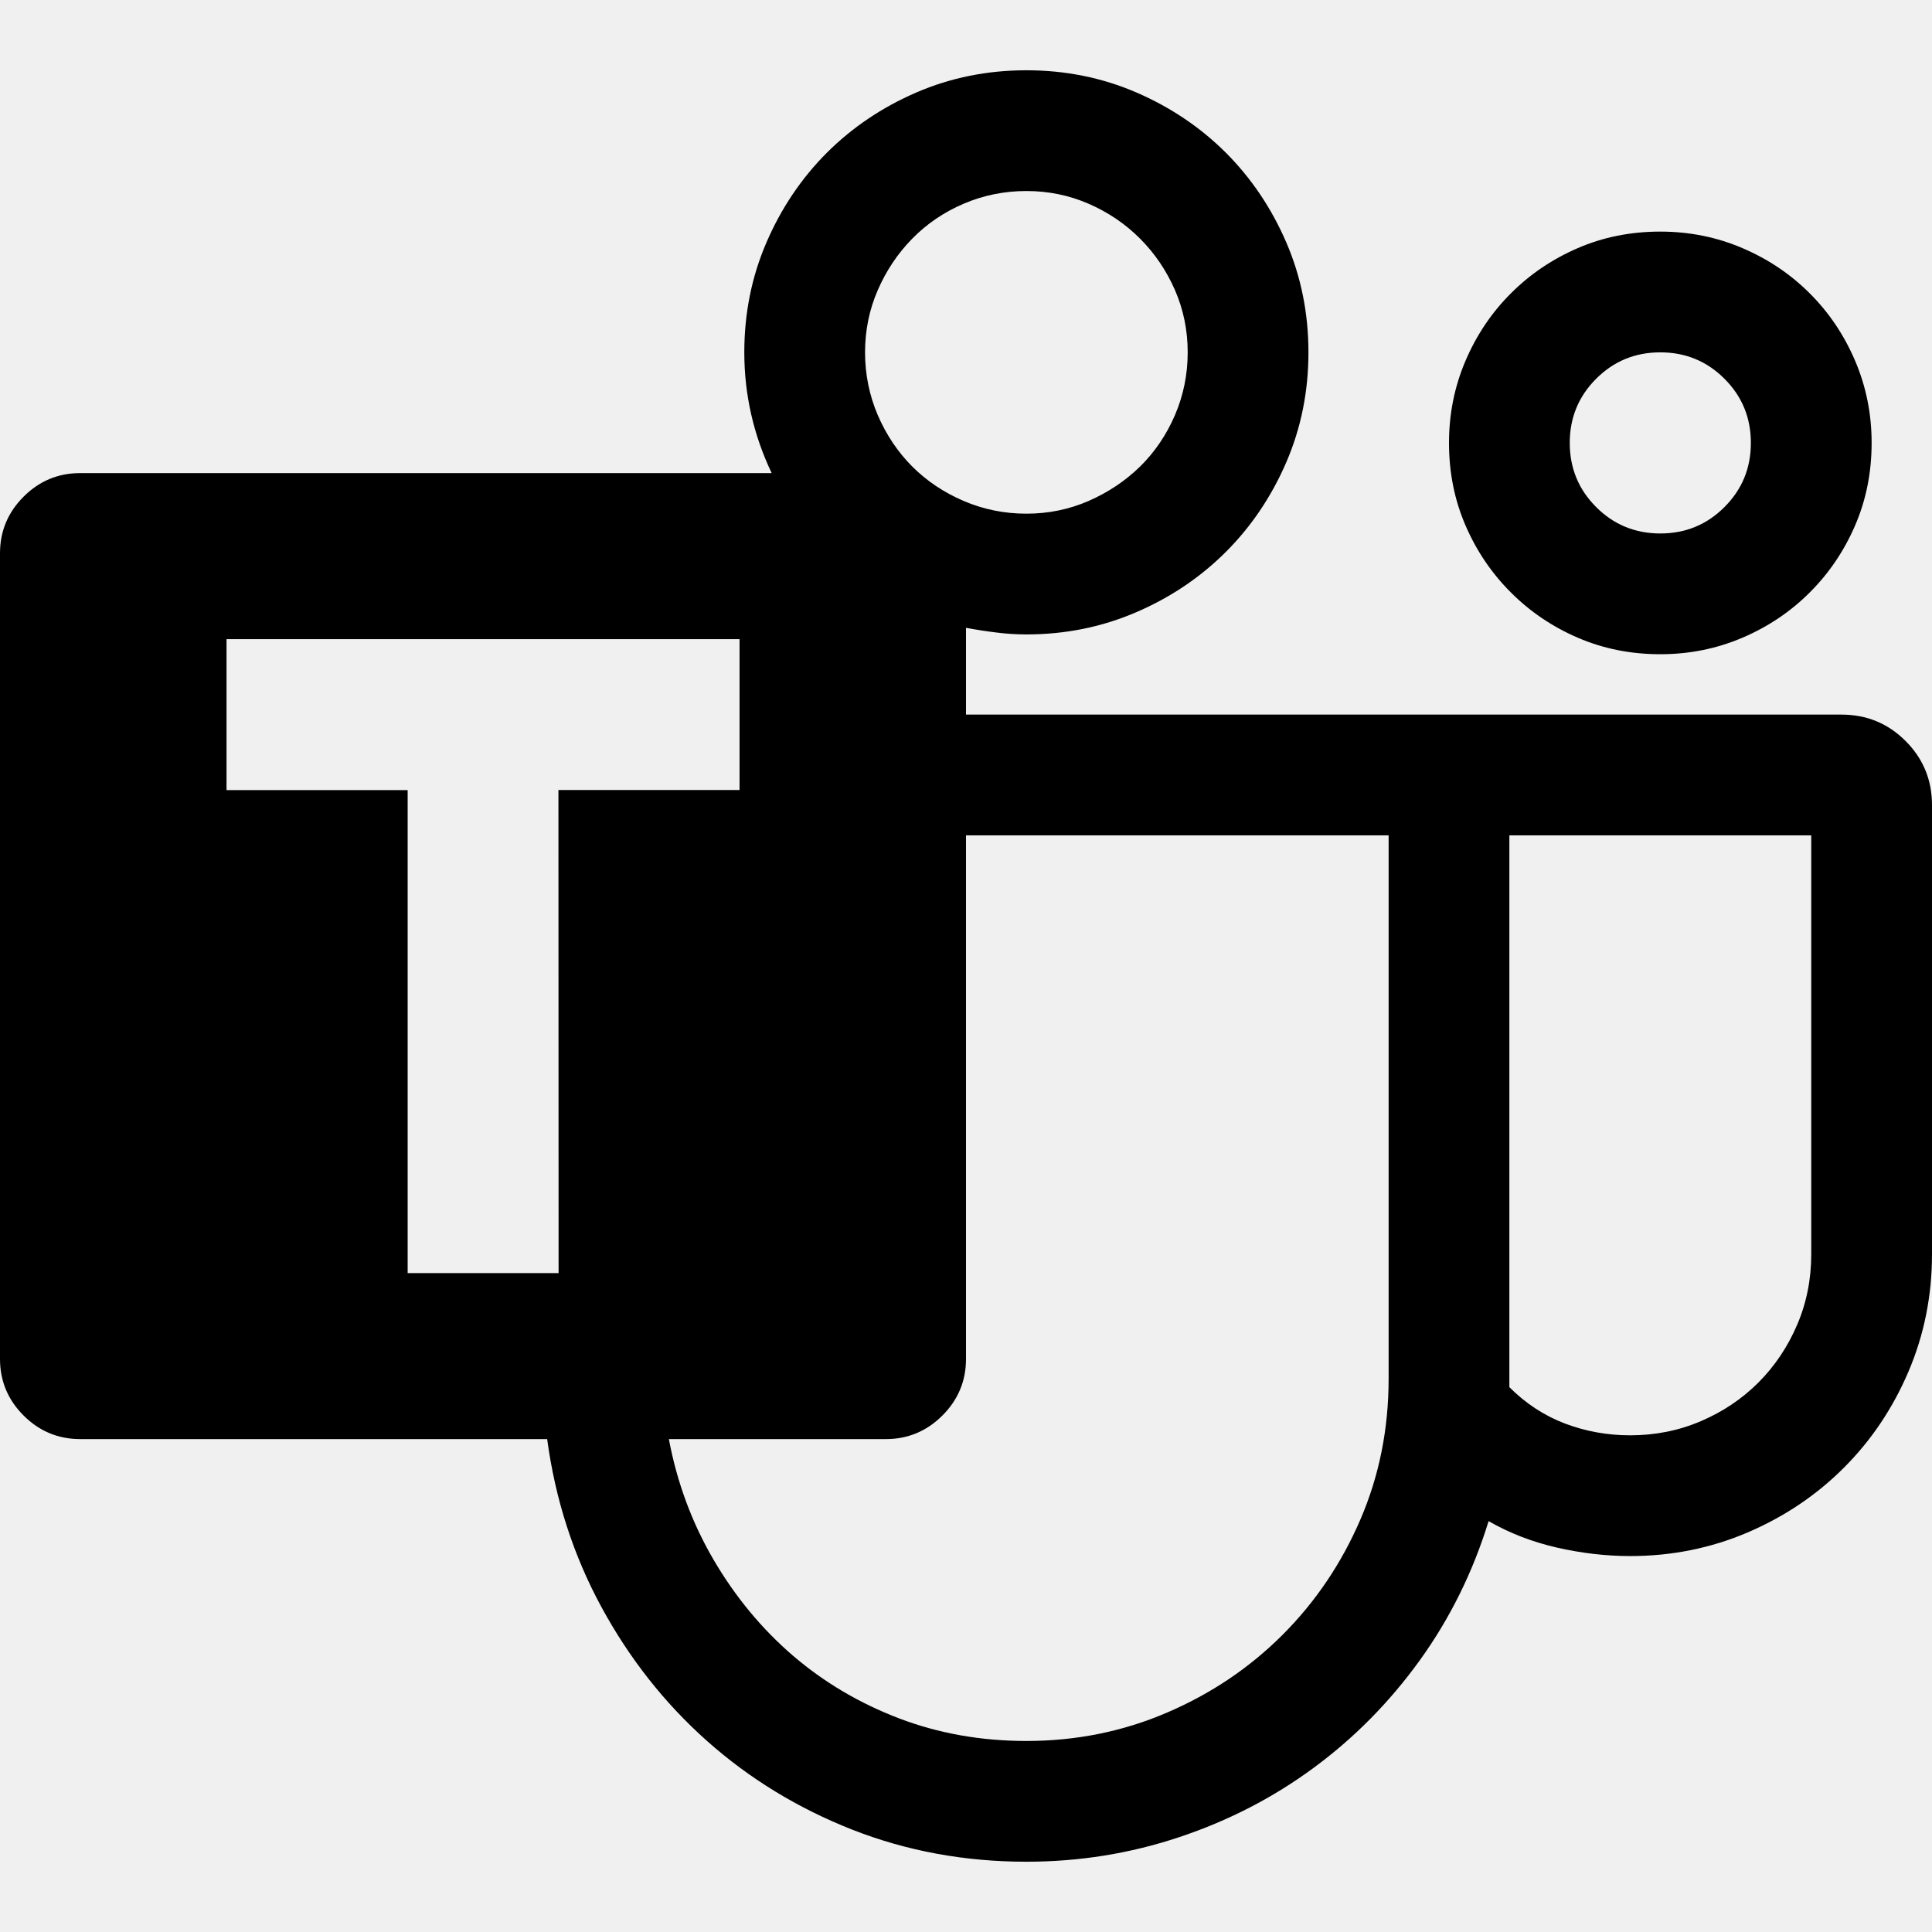
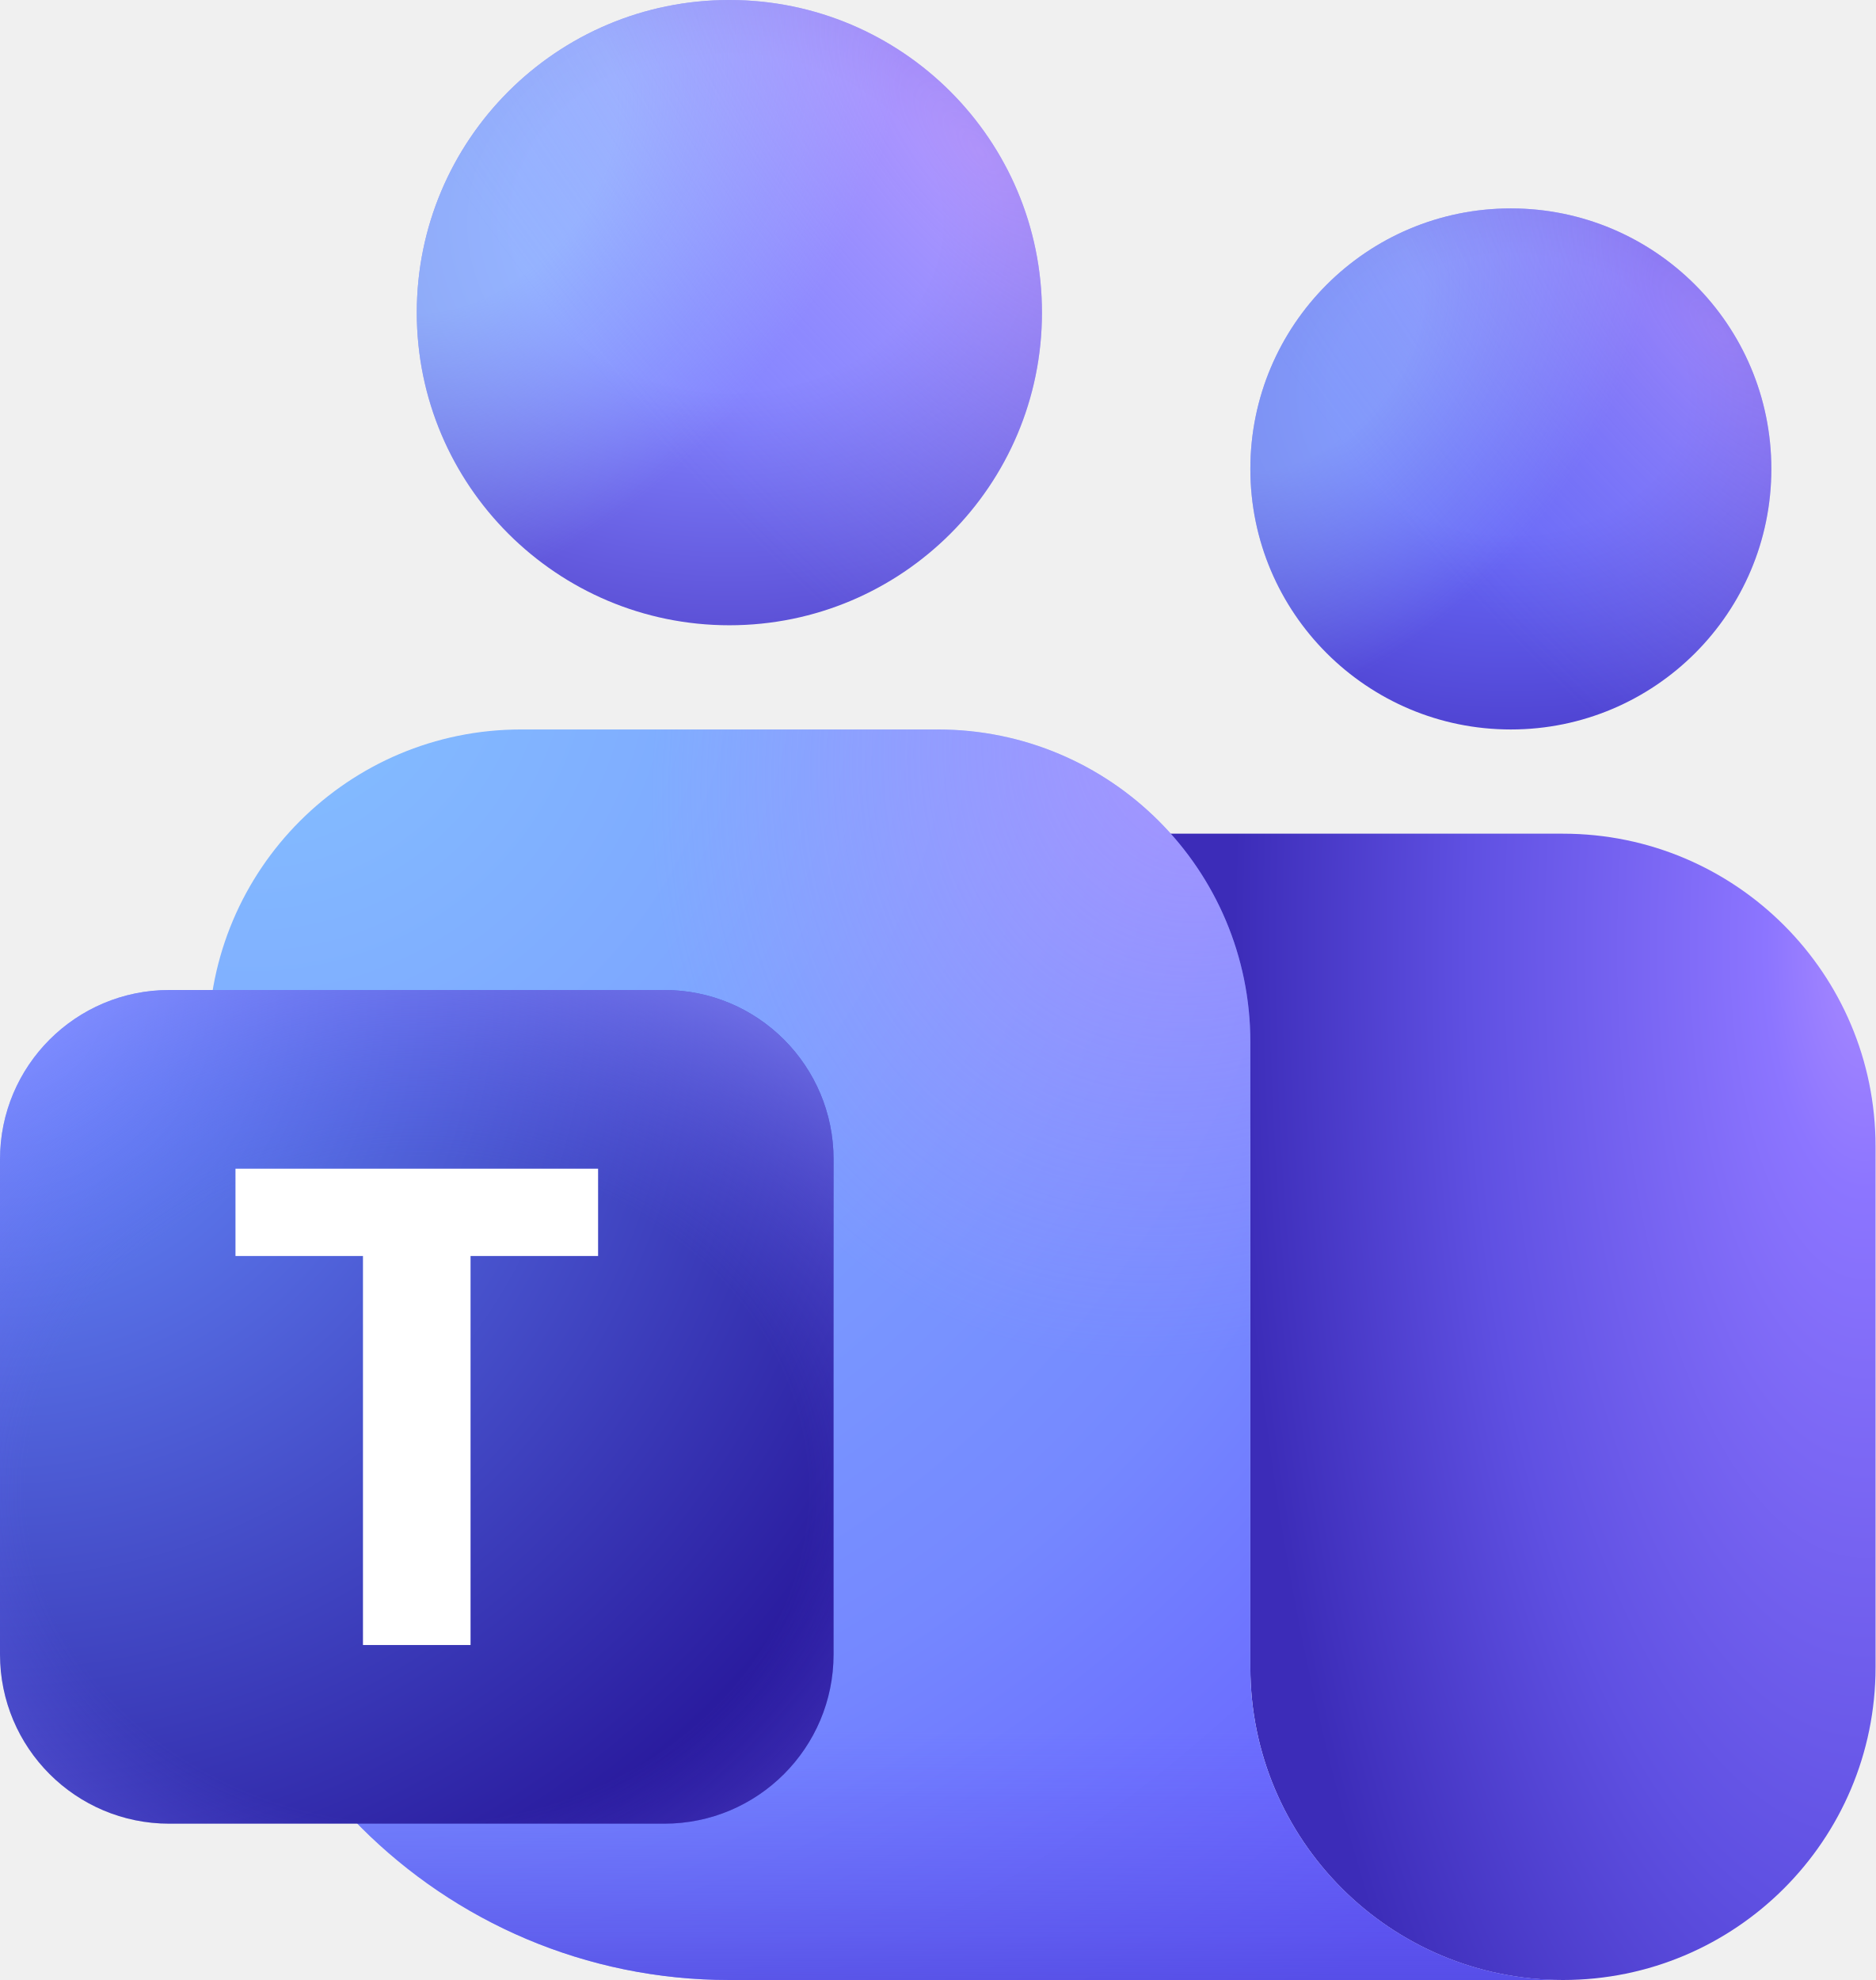
- <svg xmlns="http://www.w3.org/2000/svg" role="img" viewBox="0 0 24 24">
-   <path d="M20.625 8.127q-.55 0-1.025-.205-.475-.205-.832-.563-.358-.357-.563-.832Q18 6.053 18 5.502q0-.54.205-1.02t.563-.837q.357-.358.832-.563.474-.205 1.025-.205.54 0 1.02.205t.837.563q.358.357.563.837.205.48.205 1.02 0 .55-.205 1.025-.205.475-.563.832-.357.358-.837.563-.48.205-1.02.205zm0-3.75q-.469 0-.797.328-.328.328-.328.797 0 .469.328.797.328.328.797.328.469 0 .797-.328.328-.328.328-.797 0-.469-.328-.797-.328-.328-.797-.328zM24 10.002v5.578q0 .774-.293 1.46-.293.685-.803 1.194-.51.51-1.195.803-.686.293-1.459.293-.445 0-.908-.105-.463-.106-.85-.329-.293.95-.855 1.729-.563.78-1.319 1.336-.756.557-1.67.861-.914.305-1.898.305-1.148 0-2.162-.398-1.014-.399-1.805-1.102-.79-.703-1.312-1.664t-.674-2.086h-5.8q-.411 0-.704-.293T0 16.881V6.873q0-.41.293-.703t.703-.293h8.59q-.34-.715-.34-1.5 0-.727.275-1.365.276-.639.75-1.114.475-.474 1.114-.75.638-.275 1.365-.275t1.365.275q.639.276 1.114.75.474.475.75 1.114.275.638.275 1.365t-.275 1.365q-.276.639-.75 1.113-.475.475-1.114.75-.638.276-1.365.276-.188 0-.375-.024-.188-.023-.375-.058v1.078h10.875q.469 0 .797.328.328.328.328.797zM12.75 2.373q-.41 0-.78.158-.368.158-.638.434-.27.275-.428.639-.158.363-.158.773 0 .41.158.78.159.368.428.638.27.27.639.428.369.158.779.158.41 0 .773-.158.364-.159.64-.428.274-.27.433-.639.158-.369.158-.779 0-.41-.158-.773-.159-.364-.434-.64-.275-.275-.639-.433-.363-.158-.773-.158zM6.937 9.814h2.25V7.94H2.814v1.875h2.25v6h1.875zm10.313 7.313v-6.75H12v6.504q0 .41-.293.703t-.703.293H8.309q.152.809.556 1.5.405.691.985 1.19.58.497 1.318.779.738.281 1.582.281.926 0 1.746-.352.82-.351 1.436-.966.615-.616.966-1.43.352-.815.352-1.752zm5.25-1.547v-5.203h-3.75v6.855q.305.305.691.452.387.146.809.146.469 0 .879-.176.41-.175.715-.48.304-.305.48-.715t.176-.879Z" />
+ <svg xmlns="http://www.w3.org/2000/svg" fill="none" viewBox="4 4 36 38">
+   <path fill="url(#a)" d="M22 20h12a6 6 0 0 1 6 6v10a6 6 0 0 1-12 0V26a6 6 0 0 0-6-6Z" />
+   <path fill="url(#b)" d="M8 24a6 6 0 0 1 6-6h8a6 6 0 0 1 6 6v12a6 6 0 0 0 6 6H18c-5.523 0-10-4.477-10-10v-8Z" />
+   <path fill="url(#c)" fill-opacity=".7" d="M8 24a6 6 0 0 1 6-6h8a6 6 0 0 1 6 6v12a6 6 0 0 0 6 6H18c-5.523 0-10-4.477-10-10v-8Z" />
+   <path fill="url(#d)" fill-opacity=".7" d="M8 24a6 6 0 0 1 6-6h8a6 6 0 0 1 6 6v12a6 6 0 0 0 6 6H18c-5.523 0-10-4.477-10-10v-8Z" />
+   <path fill="url(#e)" d="M33 18a5 5 0 1 0 0-10 5 5 0 0 0 0 10Z" />
+   <path fill="url(#f)" fill-opacity=".46" d="M33 18a5 5 0 1 0 0-10 5 5 0 0 0 0 10Z" />
+   <path fill="url(#g)" fill-opacity=".4" d="M33 18a5 5 0 1 0 0-10 5 5 0 0 0 0 10Z" />
+   <path fill="url(#h)" d="M18 16a6 6 0 1 0 0-12 6 6 0 0 0 0 12Z" />
+   <path fill="url(#i)" fill-opacity=".6" d="M18 16a6 6 0 1 0 0-12 6 6 0 0 0 0 12Z" />
+   <path fill="url(#j)" fill-opacity=".5" d="M18 16a6 6 0 1 0 0-12 6 6 0 0 0 0 12Z" />
+   <rect width="16" height="16" x="4" y="23" fill="url(#k)" rx="3.25" />
+   <rect width="16" height="16" x="4" y="23" fill="url(#l)" fill-opacity=".7" rx="3.25" />
+   <path fill="#fff" d="M15.48 28.105h-2.448v7.466h-2.065v-7.466H8.52V26.43h6.96v1.676Z" />
+   <defs>
+     <radialGradient id="a" cx="0" cy="0" r="1" gradientTransform="matrix(13.4784 0 0 33.2694 39.797 22.174)" gradientUnits="userSpaceOnUse">
+       <stop stop-color="#A98AFF" />
+       <stop offset=".14" stop-color="#8C75FF" />
+       <stop offset=".565" stop-color="#5F50E2" />
+       <stop offset=".9" stop-color="#3C2CB8" />
+     </radialGradient>
+     <radialGradient id="b" cx="0" cy="0" r="1" gradientTransform="matrix(12.1875 30.39997 -30.74442 12.3256 8.812 16.4)" gradientUnits="userSpaceOnUse">
+       <stop stop-color="#85C2FF" />
+       <stop offset=".69" stop-color="#7588FF" />
+       <stop offset="1" stop-color="#6459FE" />
+     </radialGradient>
+     <radialGradient id="d" cx="0" cy="0" r="1" gradientTransform="rotate(113.326 8.093 17.645) scale(19.2186 15.4273)" gradientUnits="userSpaceOnUse">
+       <stop stop-color="#BD96FF" />
+       <stop offset=".687" stop-color="#BD96FF" stop-opacity="0" />
+     </radialGradient>
+     <radialGradient id="e" cx="0" cy="0" r="1" gradientTransform="matrix(0 -10 12.6216 0 33 11.571)" gradientUnits="userSpaceOnUse">
+       <stop offset=".268" stop-color="#6868F7" />
+       <stop offset="1" stop-color="#3923B1" />
+     </radialGradient>
+     <radialGradient id="f" cx="0" cy="0" r="1" gradientTransform="matrix(5.47024 4.59847 -6.65117 7.91208 28.867 10.544)" gradientUnits="userSpaceOnUse">
+       <stop offset=".271" stop-color="#A1D3FF" />
+       <stop offset=".813" stop-color="#A1D3FF" stop-opacity="0" />
+     </radialGradient>
+     <radialGradient id="g" cx="0" cy="0" r="1" gradientTransform="rotate(-41.658 32.118 -43.42) scale(8.51275 20.8824)" gradientUnits="userSpaceOnUse">
+       <stop stop-color="#E3ACFD" />
+       <stop offset=".816" stop-color="#9FA2FF" stop-opacity="0" />
+     </radialGradient>
+     <radialGradient id="h" cx="0" cy="0" r="1" gradientTransform="matrix(0 -12 15.146 0 18 8.286)" gradientUnits="userSpaceOnUse">
+       <stop offset=".268" stop-color="#8282FF" />
+       <stop offset="1" stop-color="#3923B1" />
+     </radialGradient>
+     <radialGradient id="i" cx="0" cy="0" r="1" gradientTransform="rotate(40.052 -3.155 21.416) scale(8.57554 12.4035)" gradientUnits="userSpaceOnUse">
+       <stop offset=".271" stop-color="#A1D3FF" />
+       <stop offset=".813" stop-color="#A1D3FF" stop-opacity="0" />
+     </radialGradient>
+     <radialGradient id="j" cx="0" cy="0" r="1" gradientTransform="rotate(-41.658 20.382 -26.516) scale(10.2153 25.0589)" gradientUnits="userSpaceOnUse">
+       <stop stop-color="#E3ACFD" />
+       <stop offset=".816" stop-color="#9FA2FF" stop-opacity="0" />
+     </radialGradient>
+     <radialGradient id="k" cx="0" cy="0" r="1" gradientTransform="rotate(45 -25.763 16.328) scale(22.6274)" gradientUnits="userSpaceOnUse">
+       <stop offset=".047" stop-color="#688EFF" />
+       <stop offset=".947" stop-color="#230F94" />
+     </radialGradient>
+     <radialGradient id="l" cx="0" cy="0" r="1" gradientTransform="matrix(0 11.2 -13.0702 0 12 32.6)" gradientUnits="userSpaceOnUse">
+       <stop offset=".571" stop-color="#6965F6" stop-opacity="0" />
+       <stop offset="1" stop-color="#8F8FFF" />
+     </radialGradient>
+     <linearGradient id="c" x1="20.594" x2="20.594" y1="18" y2="42" gradientUnits="userSpaceOnUse">
+       <stop offset=".801" stop-color="#6864F6" stop-opacity="0" />
+       <stop offset="1" stop-color="#5149DE" />
+     </linearGradient>
+   </defs>
</svg>
